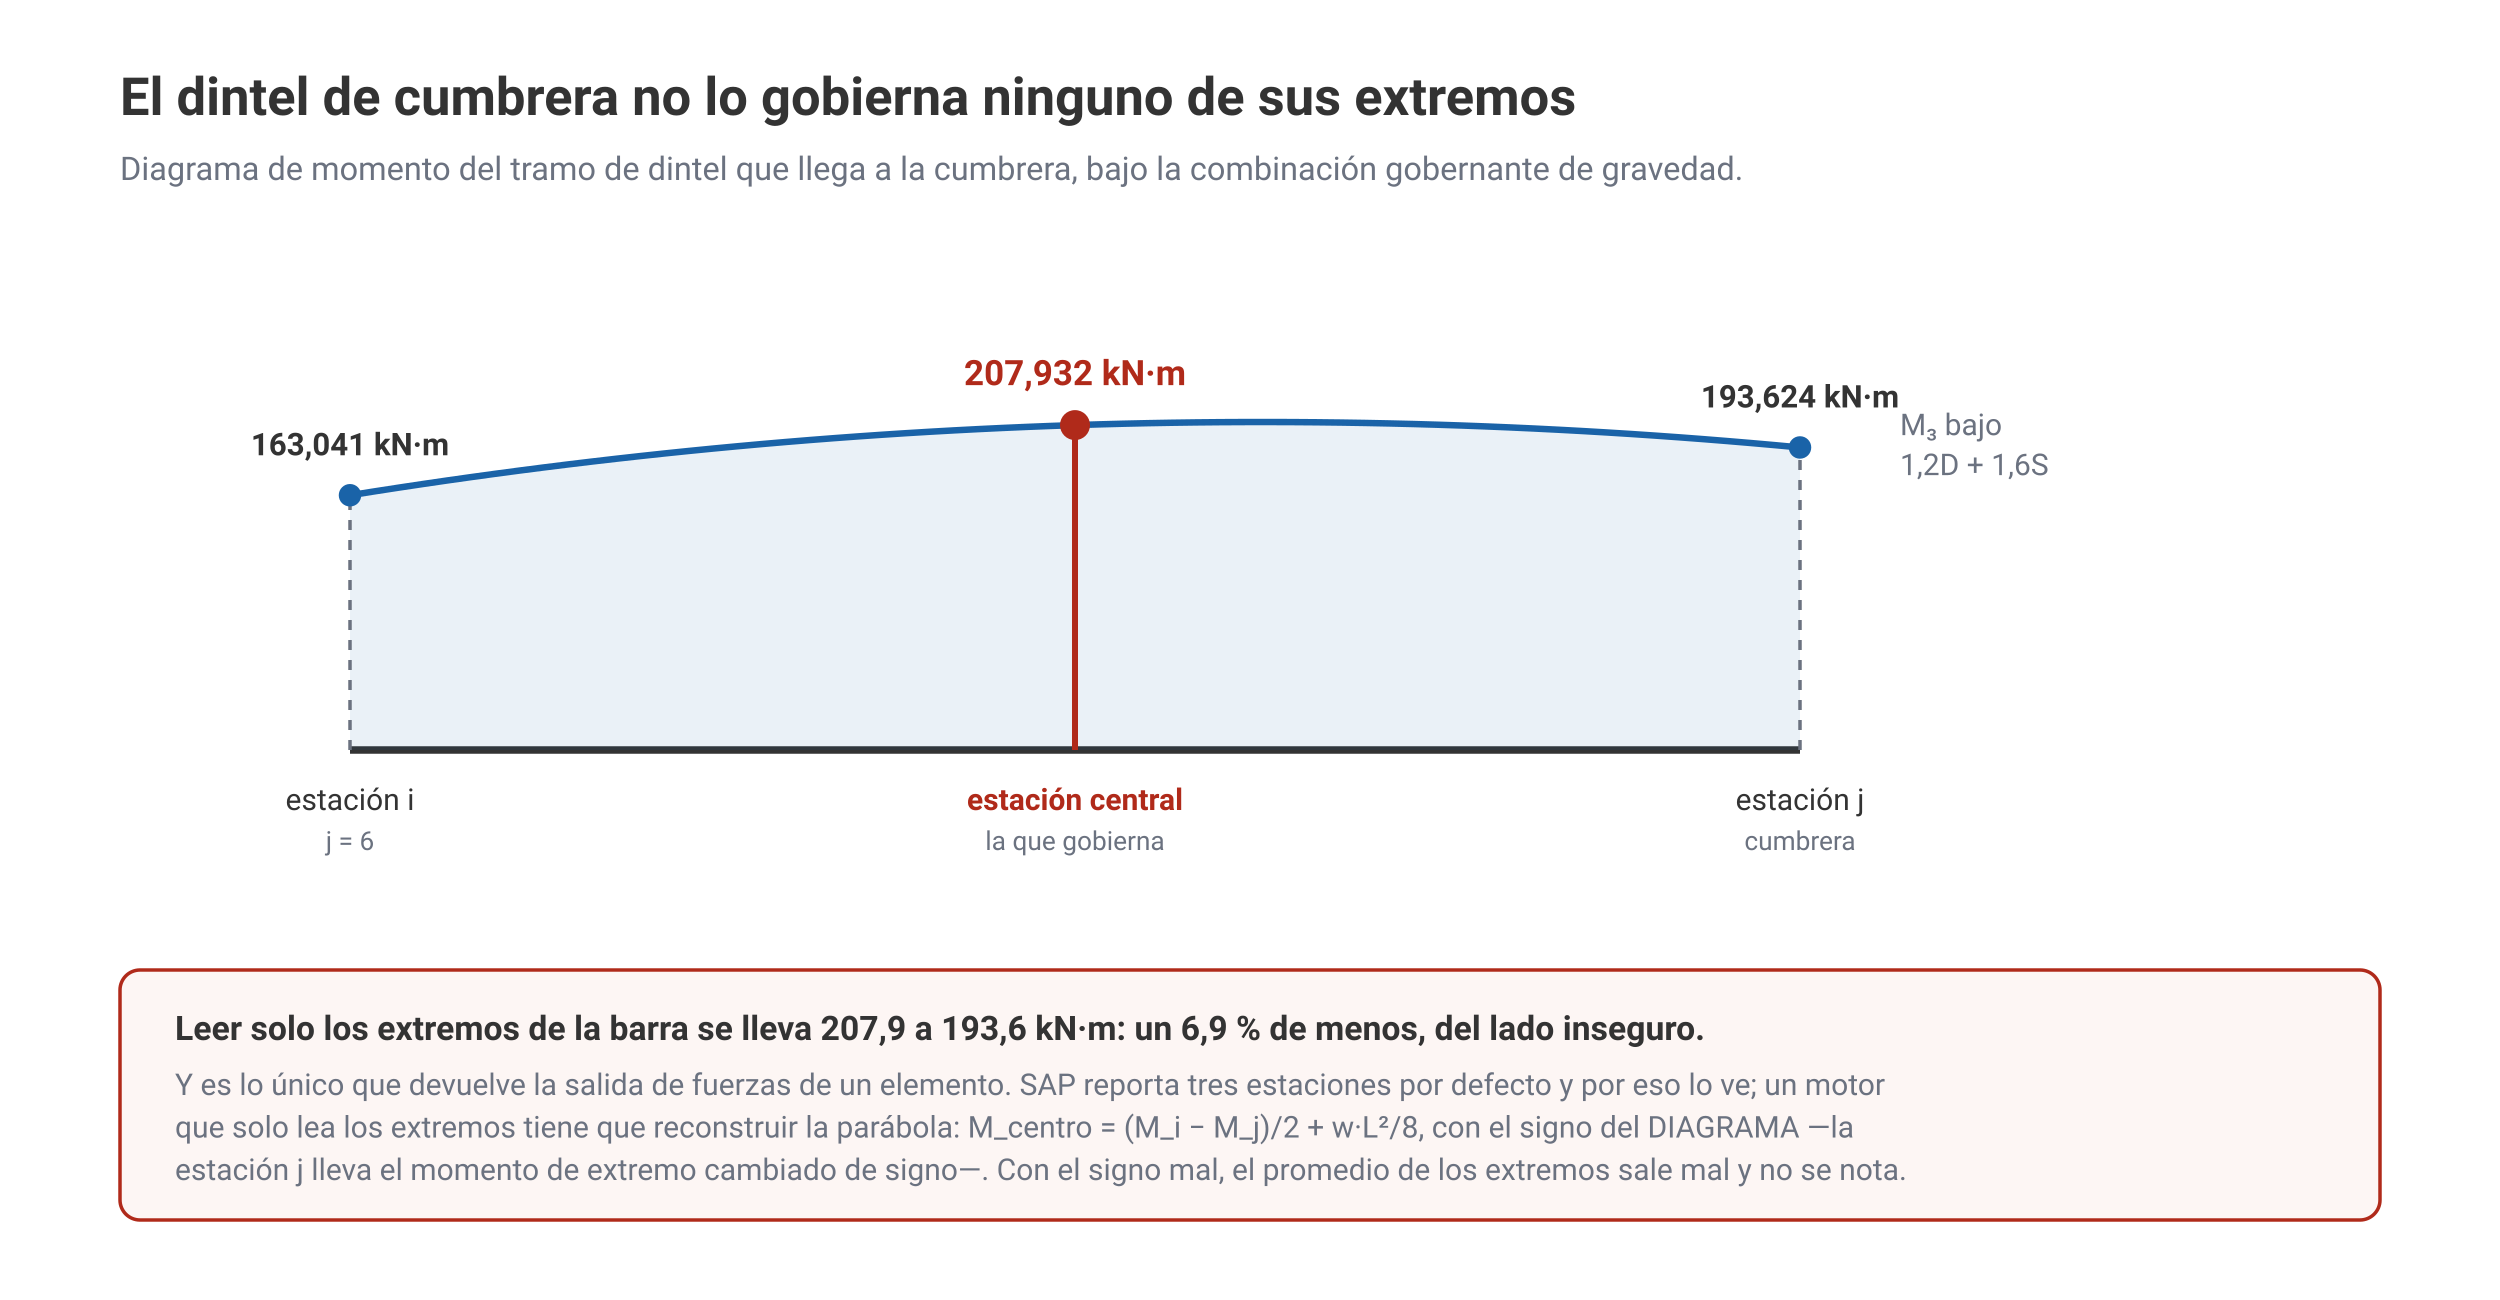
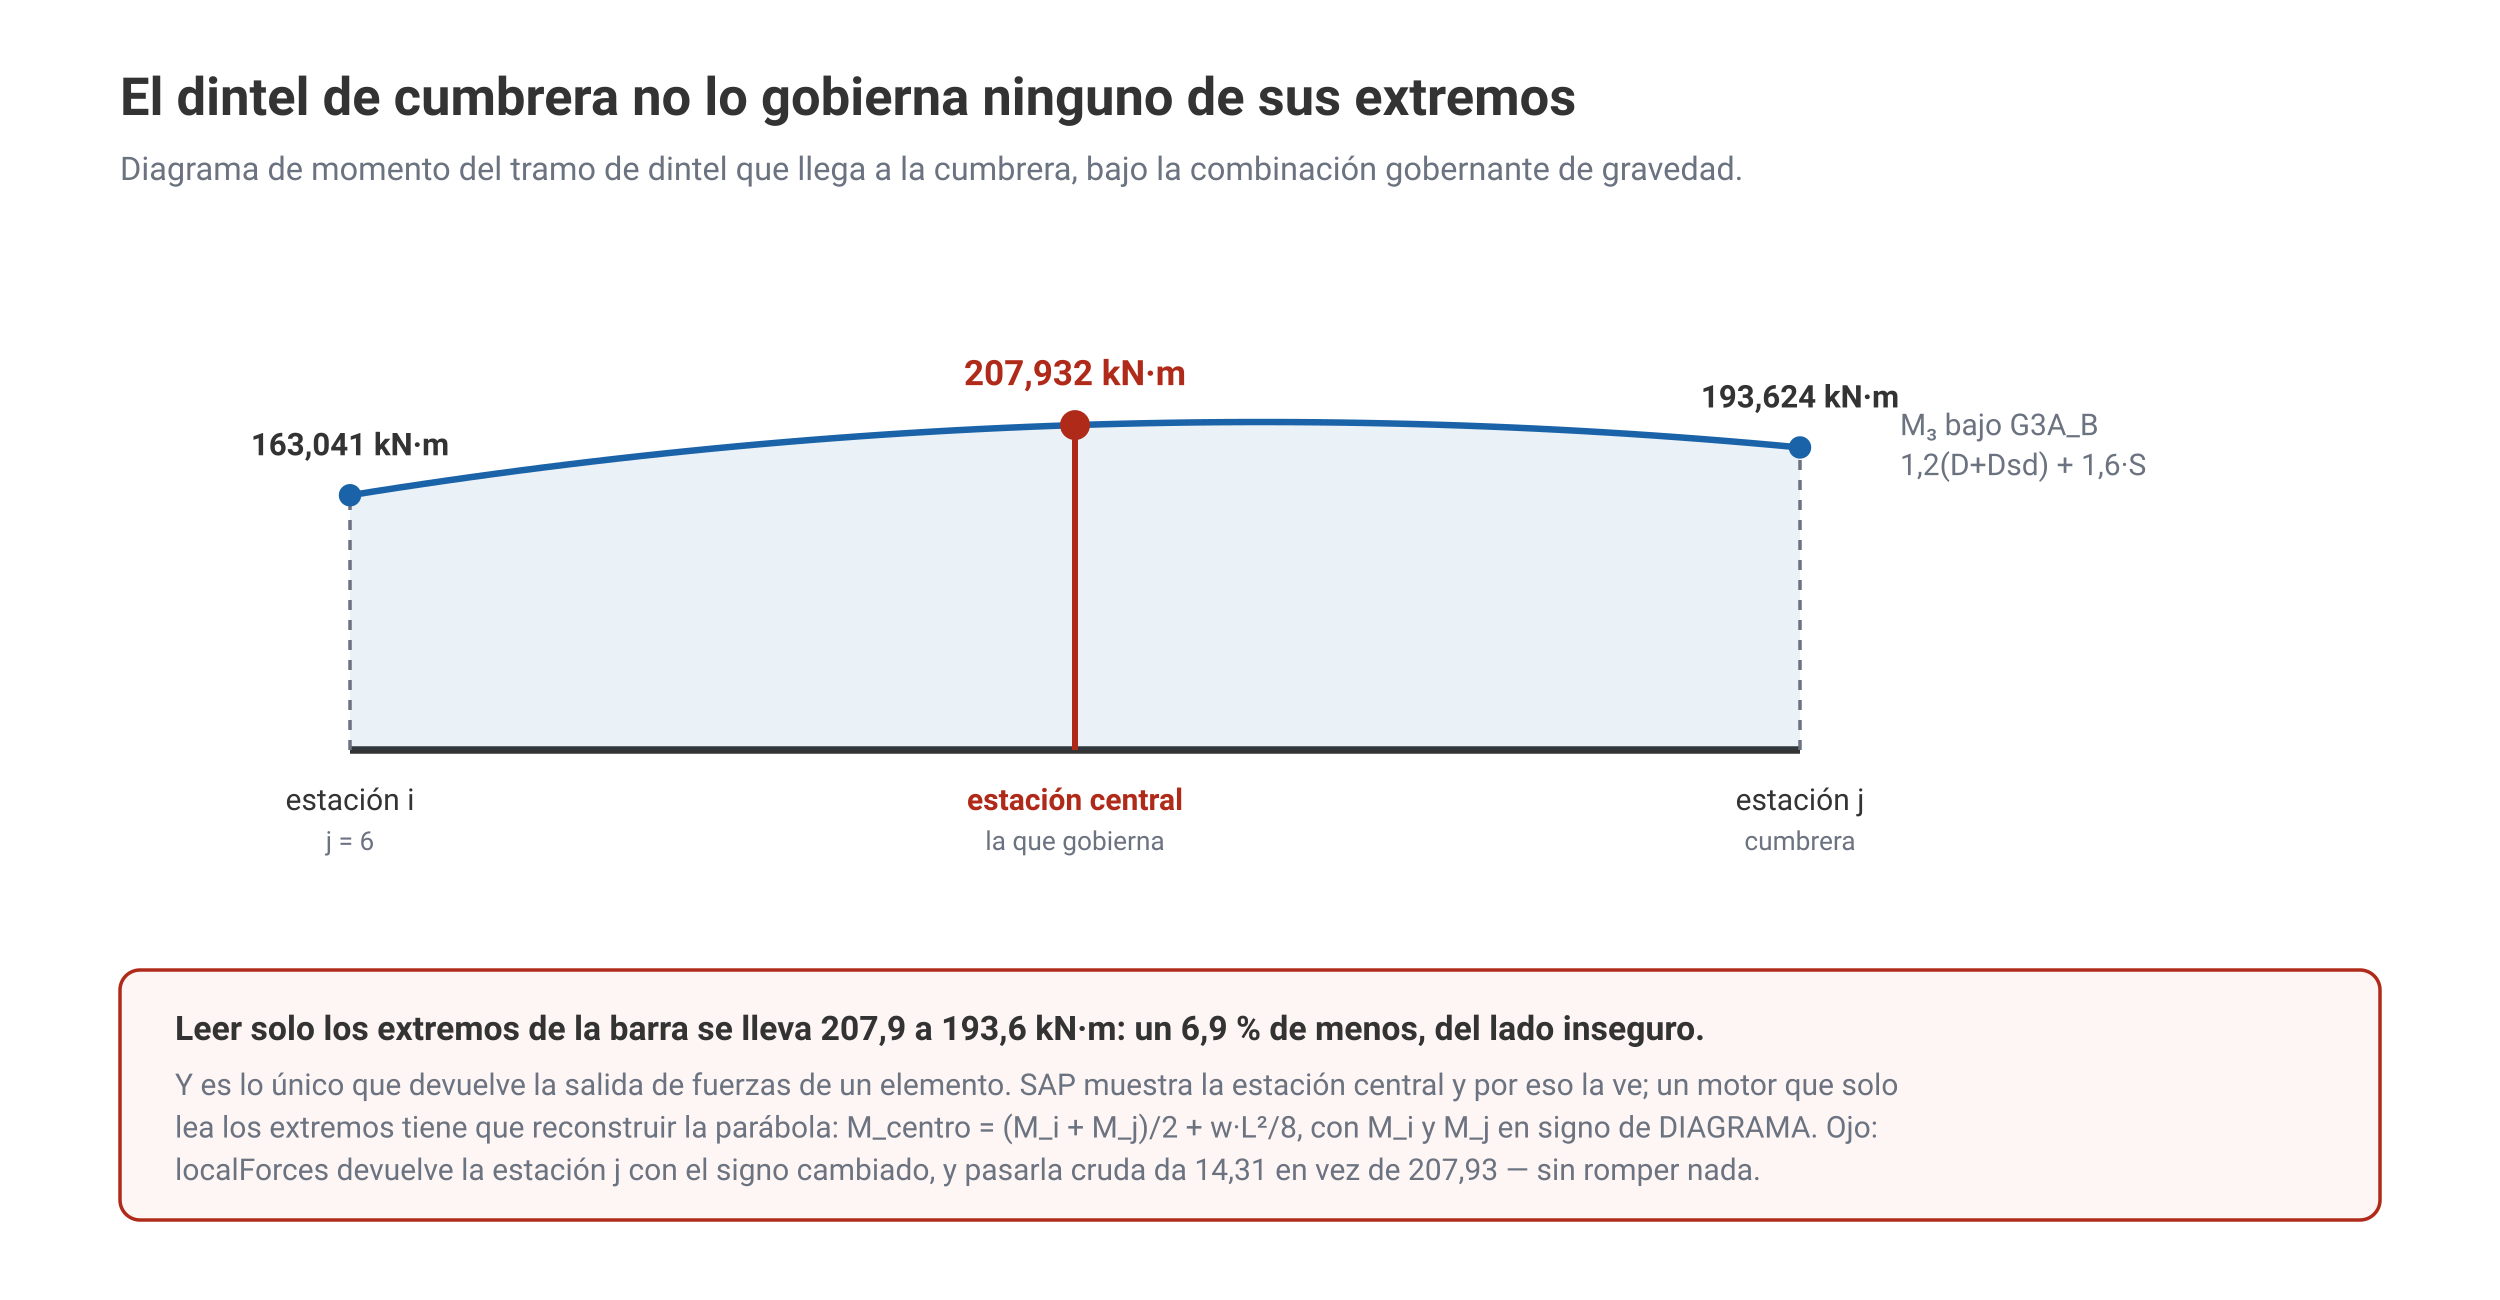
<svg xmlns="http://www.w3.org/2000/svg" viewBox="0 0 1000 520" width="1000" height="520" font-family="ui-sans-serif, system-ui, -apple-system, 'Segoe UI', Roboto, sans-serif">
  <rect width="1000" height="520" fill="#ffffff" />
  <text x="48" y="46" font-size="21" fill="#333" text-anchor="start" font-weight="bold">El dintel de cumbrera no lo gobierna ninguno de sus extremos</text>
  <text x="48" y="72" font-size="13" fill="#6b7280" text-anchor="start">Diagrama de momento del tramo de dintel que llega a la cumbrera, bajo la combinación gobernante de gravedad.</text>
  <line x1="140" y1="300" x2="720" y2="300" stroke="#333" stroke-width="3" />
  <polyline points="140,198.099 149.667,196.568 159.333,195.078 169,193.629 178.667,192.221 188.333,190.854 198,189.528 207.667,188.243 217.333,187 227,185.797 236.667,184.636 246.333,183.516 256,182.437 265.667,181.399 275.333,180.402 285,179.446 294.667,178.531 304.333,177.658 314,176.825 323.667,176.034 333.333,175.284 343,174.575 352.667,173.907 362.333,173.28 372,172.694 381.667,172.149 391.333,171.646 401,171.183 410.667,170.762 420.333,170.382 430,170.042 439.667,169.744 449.333,169.488 459,169.272 468.667,169.097 478.333,168.963 488,168.871 497.667,168.82 507.333,168.809 517,168.84 526.667,168.912 536.333,169.025 546,169.18 555.667,169.375 565.333,169.611 575,169.889 584.667,170.207 594.333,170.567 604,170.968 613.667,171.41 623.333,171.893 633,172.417 642.667,172.983 652.333,173.589 662,174.237 671.667,174.925 681.333,175.655 691,176.426 700.667,177.238 710.333,178.091 720,178.985" fill="none" stroke="#1a63a8" stroke-width="2.6" />
  <polygon points="140,300 140,198.099 149.667,196.568 159.333,195.078 169,193.629 178.667,192.221 188.333,190.854 198,189.528 207.667,188.243 217.333,187 227,185.797 236.667,184.636 246.333,183.516 256,182.437 265.667,181.399 275.333,180.402 285,179.446 294.667,178.531 304.333,177.658 314,176.825 323.667,176.034 333.333,175.284 343,174.575 352.667,173.907 362.333,173.28 372,172.694 381.667,172.149 391.333,171.646 401,171.183 410.667,170.762 420.333,170.382 430,170.042 439.667,169.744 449.333,169.488 459,169.272 468.667,169.097 478.333,168.963 488,168.871 497.667,168.82 507.333,168.809 517,168.84 526.667,168.912 536.333,169.025 546,169.18 555.667,169.375 565.333,169.611 575,169.889 584.667,170.207 594.333,170.567 604,170.968 613.667,171.41 623.333,171.893 633,172.417 642.667,172.983 652.333,173.589 662,174.237 671.667,174.925 681.333,175.655 691,176.426 700.667,177.238 710.333,178.091 720,178.985 720,300" fill="#1a63a8" opacity="0.09" />
  <line x1="140" y1="300" x2="140" y2="198.099" stroke="#6b7280" stroke-width="1.4" stroke-dasharray="4 4" />
  <circle cx="140" cy="198.099" r="4.5" fill="#1a63a8" />
  <text x="140" y="182.099" font-size="12.5" fill="#333" text-anchor="middle" font-weight="bold">163,041 kN·m</text>
  <text x="140" y="324" font-size="12" fill="#333" text-anchor="middle">estación i</text>
  <text x="140" y="340" font-size="10.5" fill="#6b7280" text-anchor="middle">j = 6</text>
  <line x1="430" y1="300" x2="430" y2="170.042" stroke="#b02a1a" stroke-width="2.4" stroke-dasharray="" />
  <circle cx="430" cy="170.042" r="6" fill="#b02a1a" />
  <text x="430" y="154.042" font-size="14" fill="#b02a1a" text-anchor="middle" font-weight="bold">207,932 kN·m</text>
  <text x="430" y="324" font-size="12" fill="#b02a1a" text-anchor="middle" font-weight="bold">estación central</text>
  <text x="430" y="340" font-size="10.5" fill="#6b7280" text-anchor="middle">la que gobierna</text>
  <line x1="720" y1="300" x2="720" y2="178.985" stroke="#6b7280" stroke-width="1.4" stroke-dasharray="4 4" />
  <circle cx="720" cy="178.985" r="4.5" fill="#1a63a8" />
  <text x="720" y="162.985" font-size="12.5" fill="#333" text-anchor="middle" font-weight="bold">193,624 kN·m</text>
  <text x="720" y="324" font-size="12" fill="#333" text-anchor="middle">estación j</text>
  <text x="720" y="340" font-size="10.5" fill="#6b7280" text-anchor="middle">cumbrera</text>
-   <text x="760" y="174.042" font-size="12" fill="#6b7280" text-anchor="start">M₃ bajo</text>
-   <text x="760" y="190.042" font-size="12" fill="#6b7280" text-anchor="start">1,2D + 1,6S</text>
+   <text x="760" y="174.042" font-size="12" fill="#6b7280" text-anchor="start">M₃ bajo G3A_B</text>
+   <text x="760" y="190.042" font-size="12" fill="#6b7280" text-anchor="start">1,2(D+Dsd) + 1,6·S</text>
  <rect x="48" y="388" width="904" height="100" rx="8" fill="#fdf6f4" stroke="#b02a1a" stroke-width="1.4" />
  <text x="70" y="416" font-size="13.5" fill="#333" text-anchor="start" font-weight="bold">Leer solo los extremos de la barra se lleva 207,9 a 193,6 kN·m: un 6,9 % de menos, del lado inseguro.</text>
-   <text x="70" y="438" font-size="12" fill="#6b7280" text-anchor="start">Y es lo único que devuelve la salida de fuerzas de un elemento. SAP reporta tres estaciones por defecto y por eso lo ve; un motor</text>
-   <text x="70" y="455" font-size="12" fill="#6b7280" text-anchor="start">que solo lea los extremos tiene que reconstruir la parábola: M_centro = (M_i − M_j)/2 + w·L²/8, con el signo del DIAGRAMA —la</text>
-   <text x="70" y="472" font-size="12" fill="#6b7280" text-anchor="start">estación j lleva el momento de extremo cambiado de signo—. Con el signo mal, el promedio de los extremos sale mal y no se nota.</text>
+   <text x="70" y="438" font-size="12" fill="#6b7280" text-anchor="start">Y es lo único que devuelve la salida de fuerzas de un elemento. SAP muestra la estación central y por eso la ve; un motor que solo</text>
+   <text x="70" y="455" font-size="12" fill="#6b7280" text-anchor="start">lea los extremos tiene que reconstruir la parábola: M_centro = (M_i + M_j)/2 + w·L²/8, con M_i y M_j en signo de DIAGRAMA. Ojo:</text>
+   <text x="70" y="472" font-size="12" fill="#6b7280" text-anchor="start">localForces devuelve la estación j con el signo cambiado, y pasarla cruda da 14,31 en vez de 207,93 — sin romper nada.</text>
</svg>
